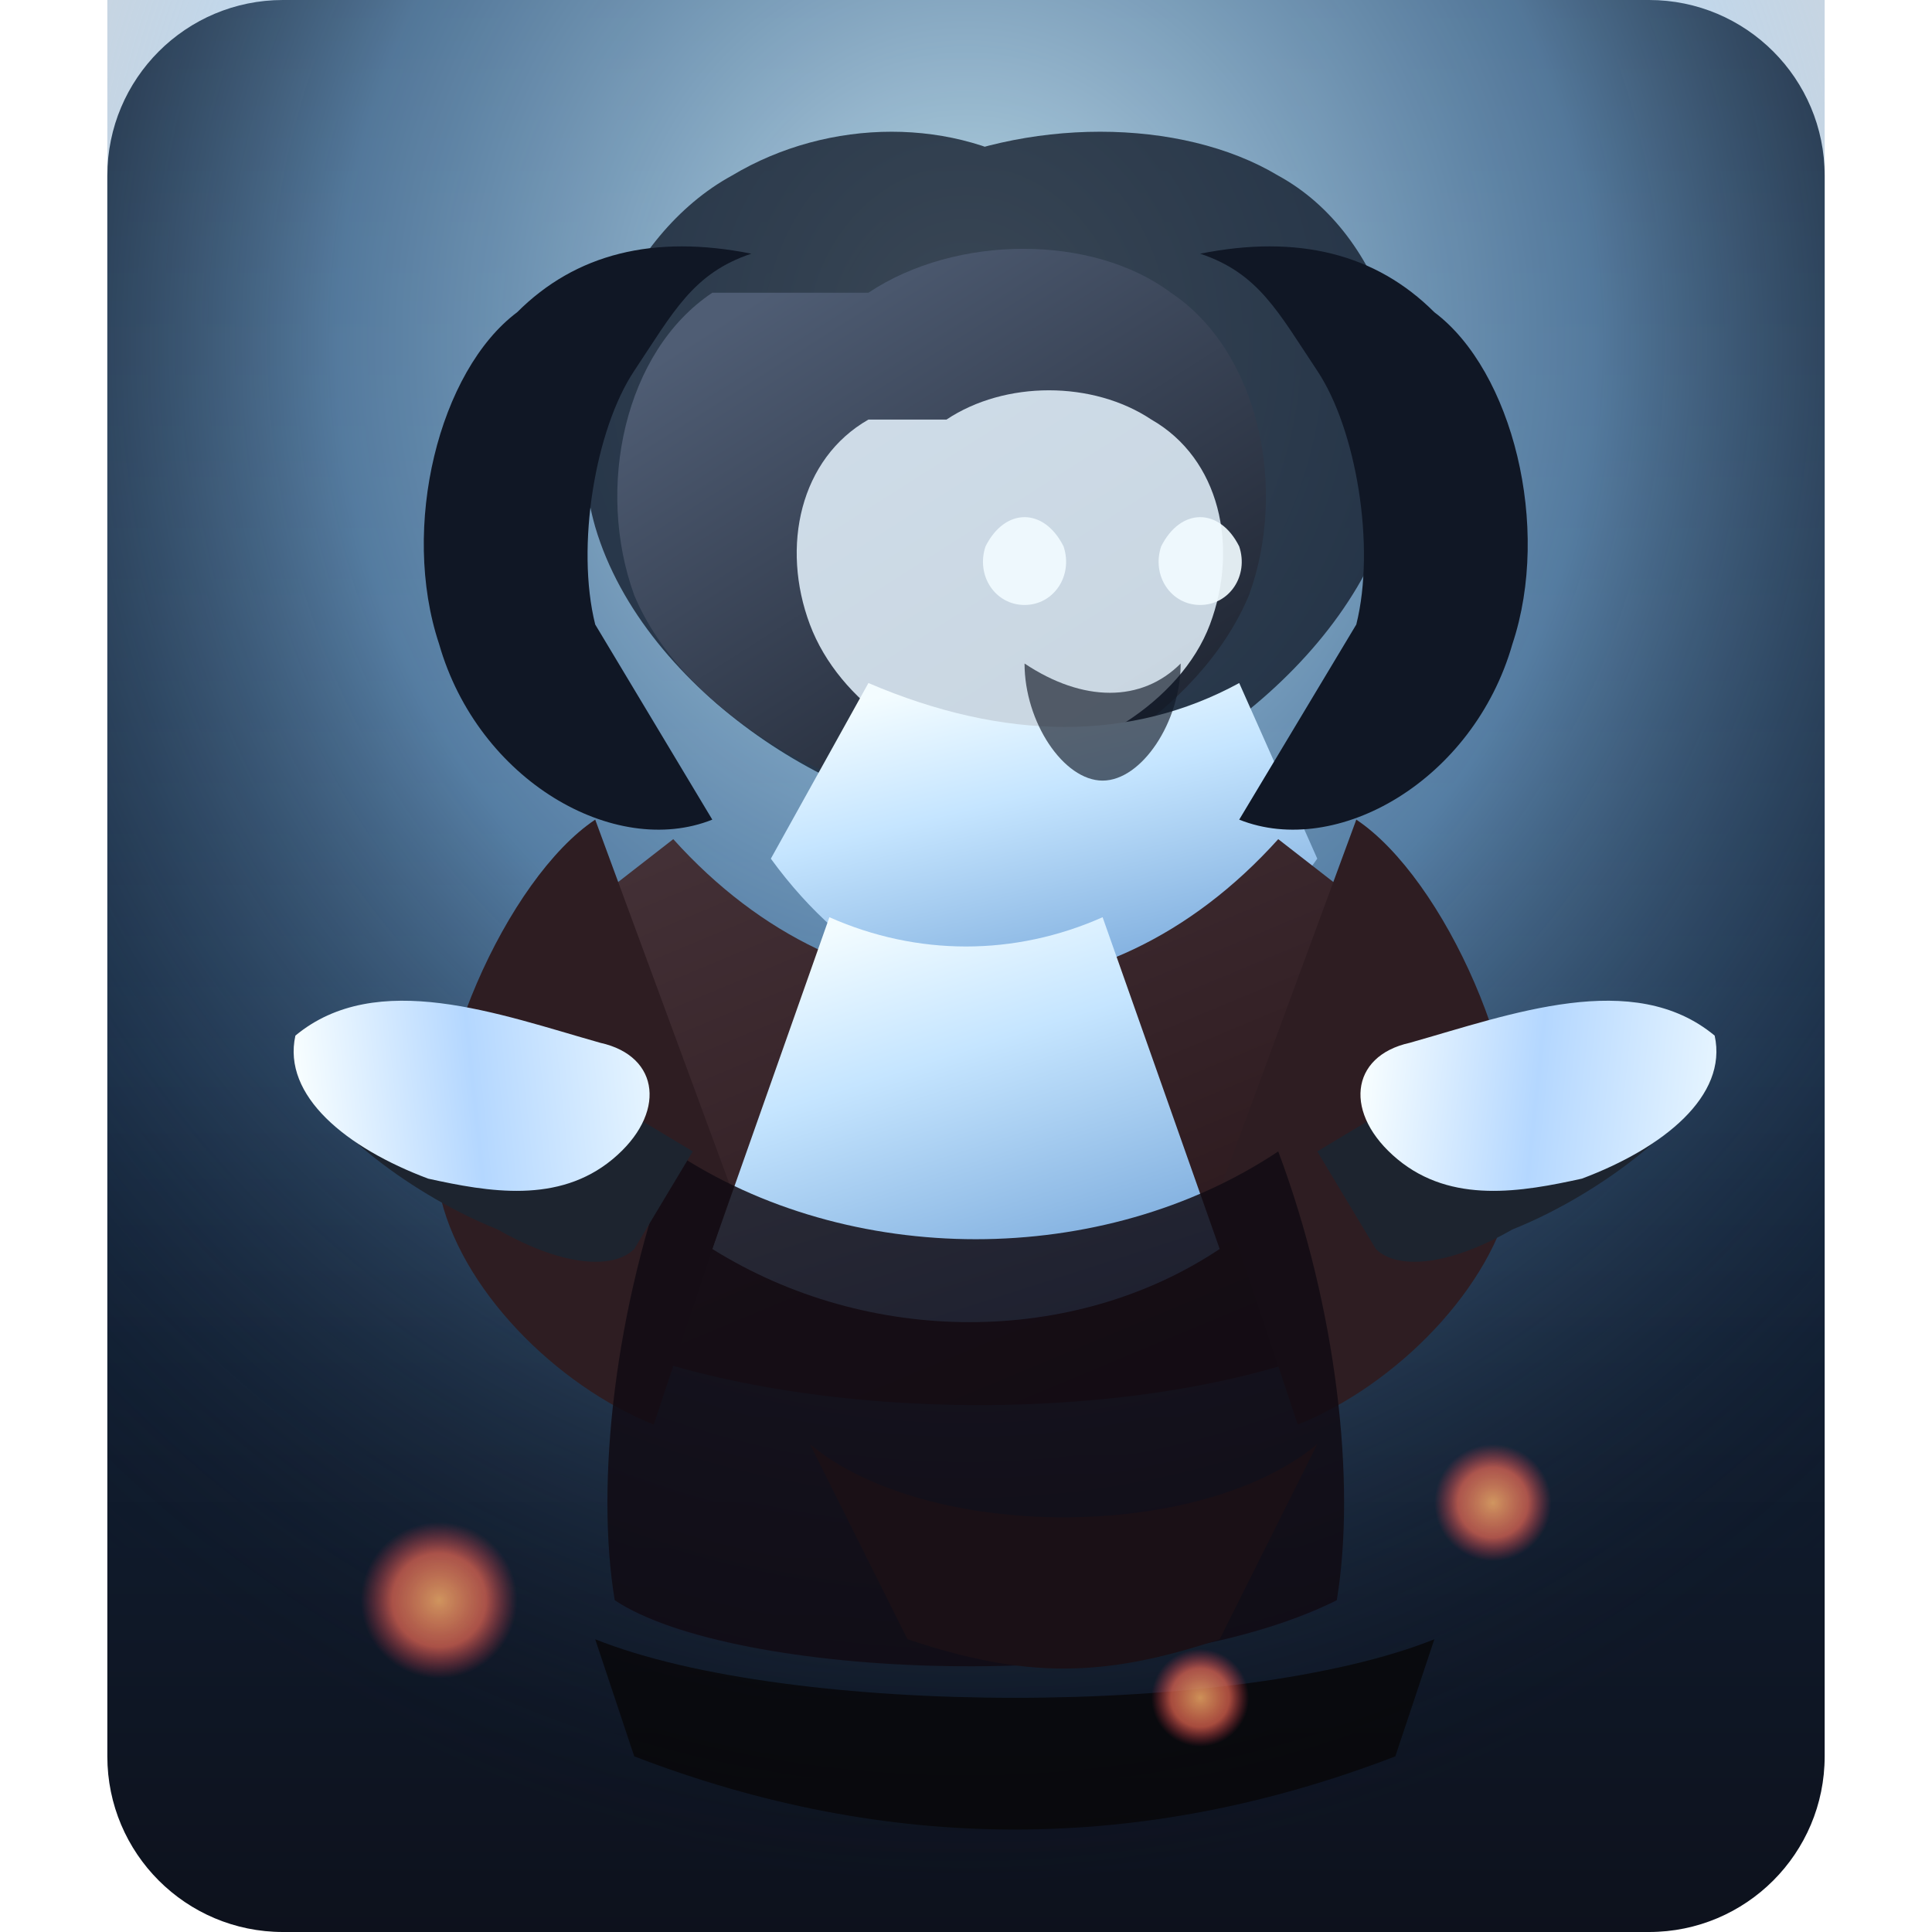
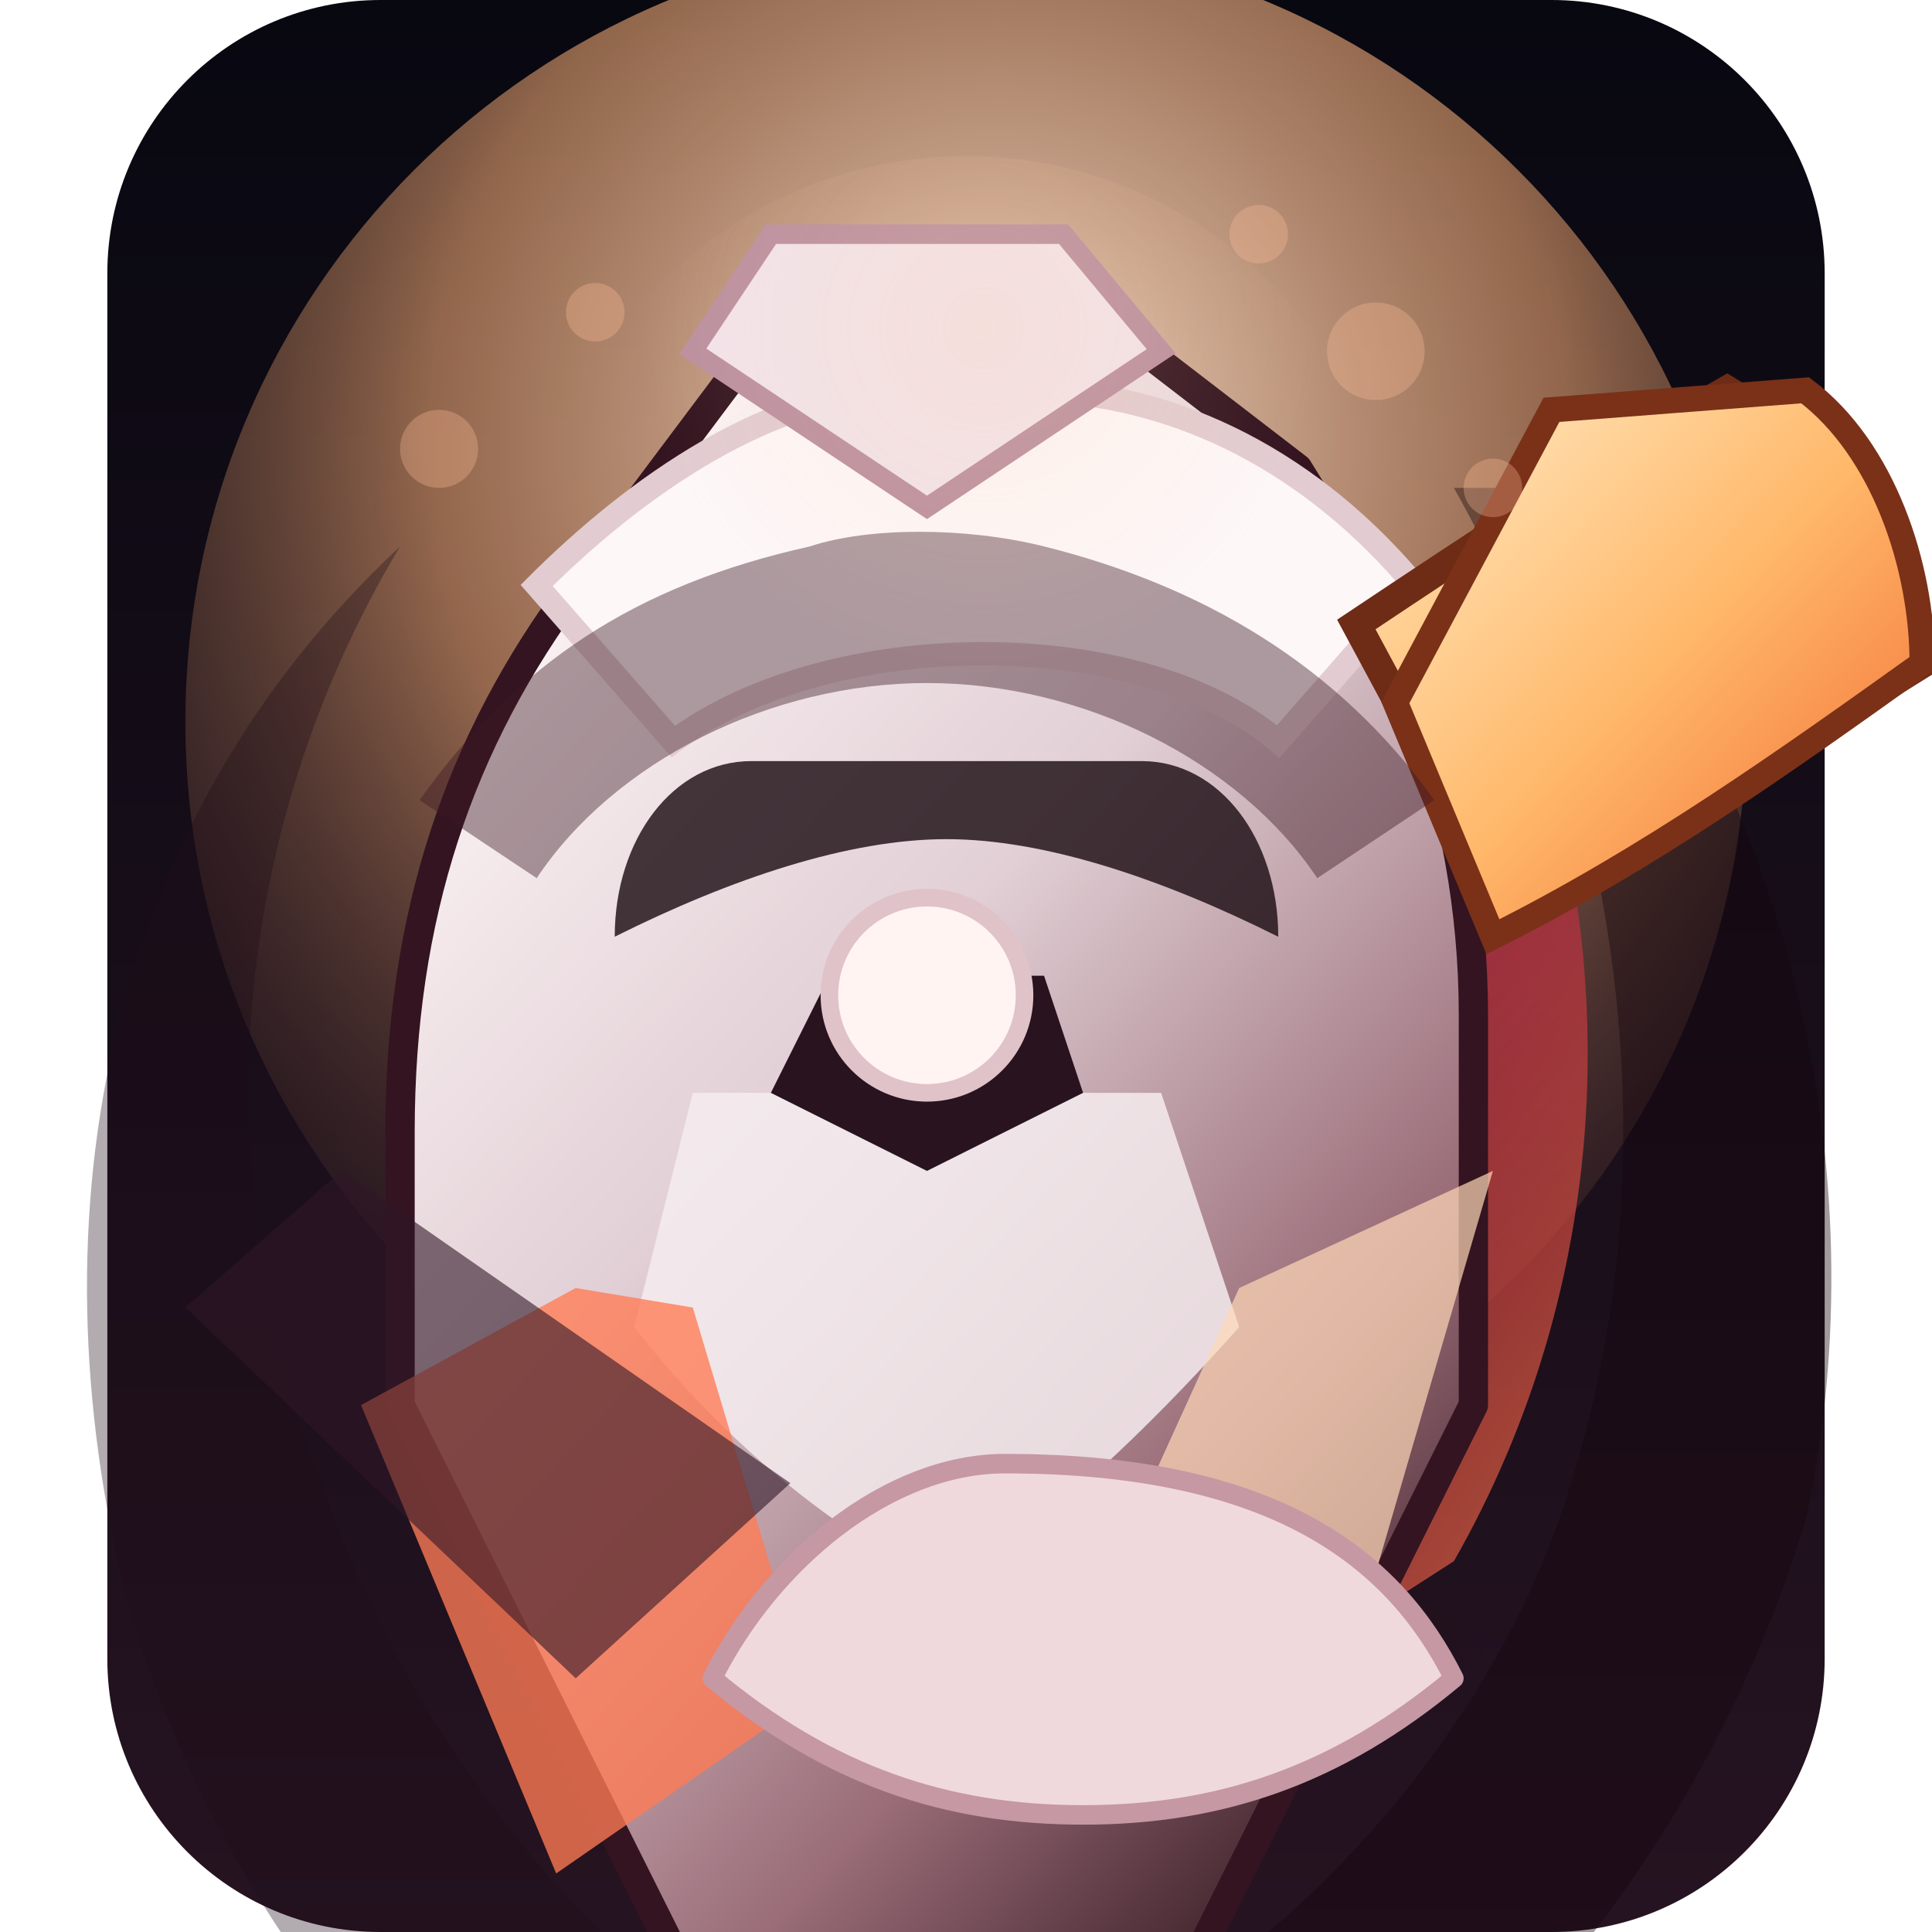
<svg xmlns="http://www.w3.org/2000/svg" viewBox="0 0 64 64" width="64" height="64" role="img" aria-labelledby="title desc">
  <defs>
-     <linearGradient id="raider-aurora" x1="0%" x2="0%" y1="0%" y2="100%">
-       <stop offset="0" stop-color="#0a0f1a" />
-       <stop offset="0.55" stop-color="#12243b" />
-       <stop offset="1" stop-color="#0d111c" />
+     <linearGradient id="raider-sky" x1="0%" y1="0%" x2="0%" y2="100%">
+       <stop offset="0" stop-color="#080811" />
+       <stop offset="1" stop-color="#261321" />
    </linearGradient>
-     <radialGradient id="raider-halo" cx="50%" cy="18%" r="80%">
-       <stop offset="0" stop-color="#d7f4ff" stop-opacity="0.9" />
-       <stop offset="0.45" stop-color="#8ecbff" stop-opacity="0.55" />
-       <stop offset="1" stop-color="#091020" stop-opacity="0" />
+     <radialGradient id="raider-glow" cx="52%" cy="32%" r="78%">
+       <stop offset="0" stop-color="#ffe7d6" stop-opacity="0.92" />
+       <stop offset="0.46" stop-color="#ffb27a" stop-opacity="0.55" />
+       <stop offset="1" stop-color="#241018" stop-opacity="0" />
    </radialGradient>
-     <linearGradient id="raider-fur" x1="20%" y1="10%" x2="80%" y2="90%">
-       <stop offset="0" stop-color="#4f5d74" />
-       <stop offset="1" stop-color="#202633" />
+     <linearGradient id="raider-cloak" x1="16%" y1="12%" x2="90%" y2="90%">
+       <stop offset="0" stop-color="#ee4055" />
+       <stop offset="0.5" stop-color="#b51c3f" />
+       <stop offset="1" stop-color="#ff7648" />
    </linearGradient>
-     <linearGradient id="raider-armor" x1="30%" y1="0%" x2="70%" y2="100%">
-       <stop offset="0" stop-color="#f3fcff" />
-       <stop offset="0.35" stop-color="#c5e5ff" />
-       <stop offset="1" stop-color="#6fa1d6" />
+     <linearGradient id="raider-armor" x1="24%" y1="8%" x2="80%" y2="92%">
+       <stop offset="0" stop-color="#fdf5f6" />
+       <stop offset="0.4" stop-color="#e1cfd5" />
+       <stop offset="0.78" stop-color="#9a6d78" />
+       <stop offset="1" stop-color="#4a2b34" />
    </linearGradient>
-     <linearGradient id="raider-leather" x1="15%" y1="0%" x2="85%" y2="100%">
-       <stop offset="0" stop-color="#443137" />
-       <stop offset="1" stop-color="#261317" />
+     <linearGradient id="raider-axe" x1="0%" y1="0%" x2="100%" y2="100%">
+       <stop offset="0" stop-color="#ffecc6" />
+       <stop offset="0.5" stop-color="#ffb86a" />
+       <stop offset="1" stop-color="#f0632e" />
    </linearGradient>
-     <linearGradient id="raider-steel" x1="0%" x2="100%" y1="0%" y2="0%">
-       <stop offset="0" stop-color="#f8feff" />
-       <stop offset="0.5" stop-color="#b4d7ff" />
-       <stop offset="1" stop-color="#e5f4ff" />
-     </linearGradient>
-     <radialGradient id="raider-ember" cx="50%" cy="50%" r="50%">
-       <stop offset="0" stop-color="#ffb36b" />
-       <stop offset="0.6" stop-color="#ff7058" stop-opacity="0.8" />
-       <stop offset="1" stop-color="#f53b52" stop-opacity="0" />
+     <radialGradient id="raider-shadow" cx="50%" cy="86%" r="46%">
+       <stop offset="0" stop-color="rgba(28,12,18,0.56)" />
+       <stop offset="1" stop-color="rgba(28,12,18,0)" />
+     </radialGradient>
+     <radialGradient id="raider-highlight" cx="52%" cy="20%" r="40%">
+       <stop offset="0" stop-color="rgba(255,204,160,0.76)" />
+       <stop offset="1" stop-color="rgba(255,204,160,0)" />
    </radialGradient>
  </defs>
  <g transform="translate(3.555556, 0) scale(0.3232323)">
-     <rect width="176" height="198" rx="18" ry="18" fill="url(#raider-aurora)" />
-     <rect width="176" height="198" fill="url(#raider-halo)" />
-     <g transform="translate(20 8)">
-       <path d="M62 10c12-6 28-6 38 0 11 6 16 22 11 36-6 17-27 30-41 30S35 63 30 46c-4-14 3-30 14-36 10-6 23-6 32 0z" fill="#0d1624" opacity="0.75" />
-       <path d="M58 22c9-6 23-6 31 0 9 6 12 20 8 31-5 12-20 21-31 21S39 65 34 53c-4-11-1-25 8-31z" fill="url(#raider-fur)" />
-       <path d="M66 35c6-4 15-4 21 0 7 4 9 13 6 21-3 8-13 14-21 14s-17-6-20-14c-3-8-1-17 6-21z" fill="#e6f4ff" opacity="0.85" />
-       <path d="M58 62c14 6 27 6 38 0l8 18c-14 20-40 22-56 0l10-18z" fill="url(#raider-armor)" />
-       <path d="M38 78c18 20 44 20 62 0l18 14-12 38c-20 8-53 8-74 0L20 92z" fill="url(#raider-leather)" />
-       <path d="M54 86c9 4 19 4 28 0l12 34c-15 10-36 10-52 0l12-34z" fill="url(#raider-armor)" />
-       <path d="M30 76c-9 6-18 26-16 38 2 10 12 20 22 24l8-24z" fill="#2e1d22" />
-       <path d="M108 76c9 6 18 26 16 38-2 10-12 20-22 24l-8-24z" fill="#2e1d22" />
-       <path d="M22 24c-8 6-12 22-8 34 4 14 18 22 28 18l-12-20c-2-8 0-20 4-26s6-10 12-12c-10-2-18 0-24 6z" fill="#101725" />
-       <path d="M116 24c8 6 12 22 8 34-4 14-18 22-28 18l12-20c2-8 0-20-4-26s-6-10-12-12c10-2 18 0 24 6z" fill="#101725" />
-       <path d="M38 110c-6 16-8 34-6 46 12 8 54 10 74 0 2-12 0-30-6-46-18 12-44 12-62 0z" fill="#110b13" opacity="0.85" />
-       <path d="M30 160c20 8 66 8 86 0l-4 12c-26 10-52 10-78 0z" fill="#070608" opacity="0.8" />
-       <path d="M2 104c-1 2 8 10 18 14 7 4 12 4 14 2l6-10-20-12c-8-4-16 0-18 6z" fill="#1d242f" />
-       <path d="M142 104c1 2-8 10-18 14-7 4-12 4-14 2l-6-10 20-12c8-4 16 0 18 6z" fill="#1d242f" />
-       <path d="M0 96c-2 6 4 12 12 16 6 2 13 4 19 0s6-10 0-12c-10-4-22-10-31-4z" fill="url(#raider-steel)" transform="rotate(-6 20 104)" />
-       <path d="M144 96c2 6-4 12-12 16-6 2-13 4-19 0s-6-10 0-12c10-4 22-10 31-4z" fill="url(#raider-steel)" transform="rotate(6 124 104)" />
-       <g fill="#f1fbff" opacity="0.92">
-         <path d="M70 48c2-4 6-4 8 0 1 3-1 6-4 6s-5-3-4-6z" />
-         <path d="M88 48c2-4 6-4 8 0 1 3-1 6-4 6s-5-3-4-6z" />
-       </g>
-       <path d="M74 60c6 4 12 4 16 0 0 6-4 12-8 12s-8-6-8-12z" fill="#101725" opacity="0.65" />
-       <path d="M52 140c12 10 40 10 52 0l-10 20c-12 4-20 4-32 0z" fill="#1a1016" />
+     <rect width="176" height="198" rx="28" fill="url(#raider-sky)" />
+     <circle cx="88" cy="74" r="80" fill="url(#raider-glow)" />
+     <ellipse cx="90" cy="158" rx="62" ry="20" fill="url(#raider-shadow)" />
+     <path d="M30 56c-18 30-20 66-8 96 8 24 24 44 40 56l-12 22c-22-14-40-38-48-66-10-40-2-80 28-108Z" fill="#1e0d16" opacity="0.34" />
+     <path d="M146 50c26 28 36 70 28 106-8 26-24 50-48 68l-12-22c16-12 30-30 36-50 10-32 6-70-12-102Z" fill="#14060d" opacity="0.4" />
+     <path d="M42 68c-16 30-14 66 2 96l30 18c-4-34 6-64 34-88-22-8-44-16-66-26Z" fill="url(#raider-cloak)" opacity="0.86" />
+     <path d="M144 68c12 30 10 64-6 92l-28 18c4-34-4-64-30-84 22-8 44-16 64-26Z" fill="url(#raider-cloak)" opacity="0.64" />
+     <path d="M72 28 48 60c-12 16-18 34-18 56v28l30 60h50l30-60V104c0-22-8-40-18-56L96 28H72Z" fill="url(#raider-armor)" stroke="#331420" stroke-width="3" stroke-linejoin="round" />
+     <path d="M60 112h48l8 24c-16 18-28 26-30 26s-18-8-32-26l6-24Z" fill="#f6edef" opacity="0.84" />
+     <path d="M82 40c-14 0-28 10-38 20l14 16c16-12 48-12 62 0l14-16c-10-12-24-20-40-20Z" fill="#fdf7f8" stroke="#e2ccd1" stroke-width="2.4" />
+     <path d="M68 24h30l10 12-24 16-24-16 8-12Z" fill="#f2e4eb" stroke="#bb90a0" stroke-width="2" />
+     <path d="M60 134l12 40-26 18-20-48 22-12 12 2Z" fill="#ff7b55" opacity="0.78" />
+     <path d="M116 132l26-12-14 48-22-14 10-22Z" fill="#ffd8b8" opacity="0.7" />
+     <path d="M24 120 8 134l40 38 22-20-46-32Z" fill="#2f1626" opacity="0.6" />
+     <path d="M142 90c18-6 28-12 44-22-4-12-10-22-20-28-14 8-26 16-38 24l14 26Z" fill="url(#raider-axe)" stroke="#6e2b16" stroke-width="3" />
+     <path d="M132 72 148 42l26-2c8 6 12 18 12 28-14 10-28 20-44 28l-10-24Z" fill="url(#raider-axe)" stroke="#7a3118" stroke-width="2.6" />
+     <path d="M92 150c-12 0-24 10-30 22 12 10 24 14 38 14s26-4 38-14c-6-12-18-22-46-22Z" fill="#f0d9dd" stroke="#c598a4" stroke-width="2" stroke-linejoin="round" />
+     <path d="M74 100h22l4 12-16 8-16-8 6-12Z" fill="#28131f" />
+     <circle cx="84" cy="102" r="10" fill="#fff4f2" stroke="#e0c2c9" stroke-width="1.8" />
+     <path d="M66 78c-8 0-14 8-14 18 12-6 24-10 34-10s22 4 34 10c0-10-6-18-14-18H66Z" fill="#1c0e13" opacity="0.82" />
+     <path d="M72 56c-18 4-30 12-40 26l12 8c8-12 24-20 40-20s32 8 40 20l12-8c-10-14-24-22-40-26-8-2-18-2-24 0Z" fill="#3c1924" opacity="0.42" />
+     <g fill="rgba(255,188,150,0.32)">
+       <circle cx="34" cy="46" r="4" />
+       <circle cx="50" cy="32" r="3" />
+       <circle cx="130" cy="36" r="5" />
+       <circle cx="142" cy="50" r="3" />
+       <circle cx="118" cy="24" r="3" />
    </g>
-     <g opacity="0.8">
-       <circle cx="34" cy="164" r="8" fill="url(#raider-ember)" />
-       <circle cx="142" cy="154" r="6" fill="url(#raider-ember)" />
-       <circle cx="112" cy="174" r="5" fill="url(#raider-ember)" />
-     </g>
+     <circle cx="88" cy="60" r="44" fill="url(#raider-highlight)" opacity="0.28" />
  </g>
</svg>
